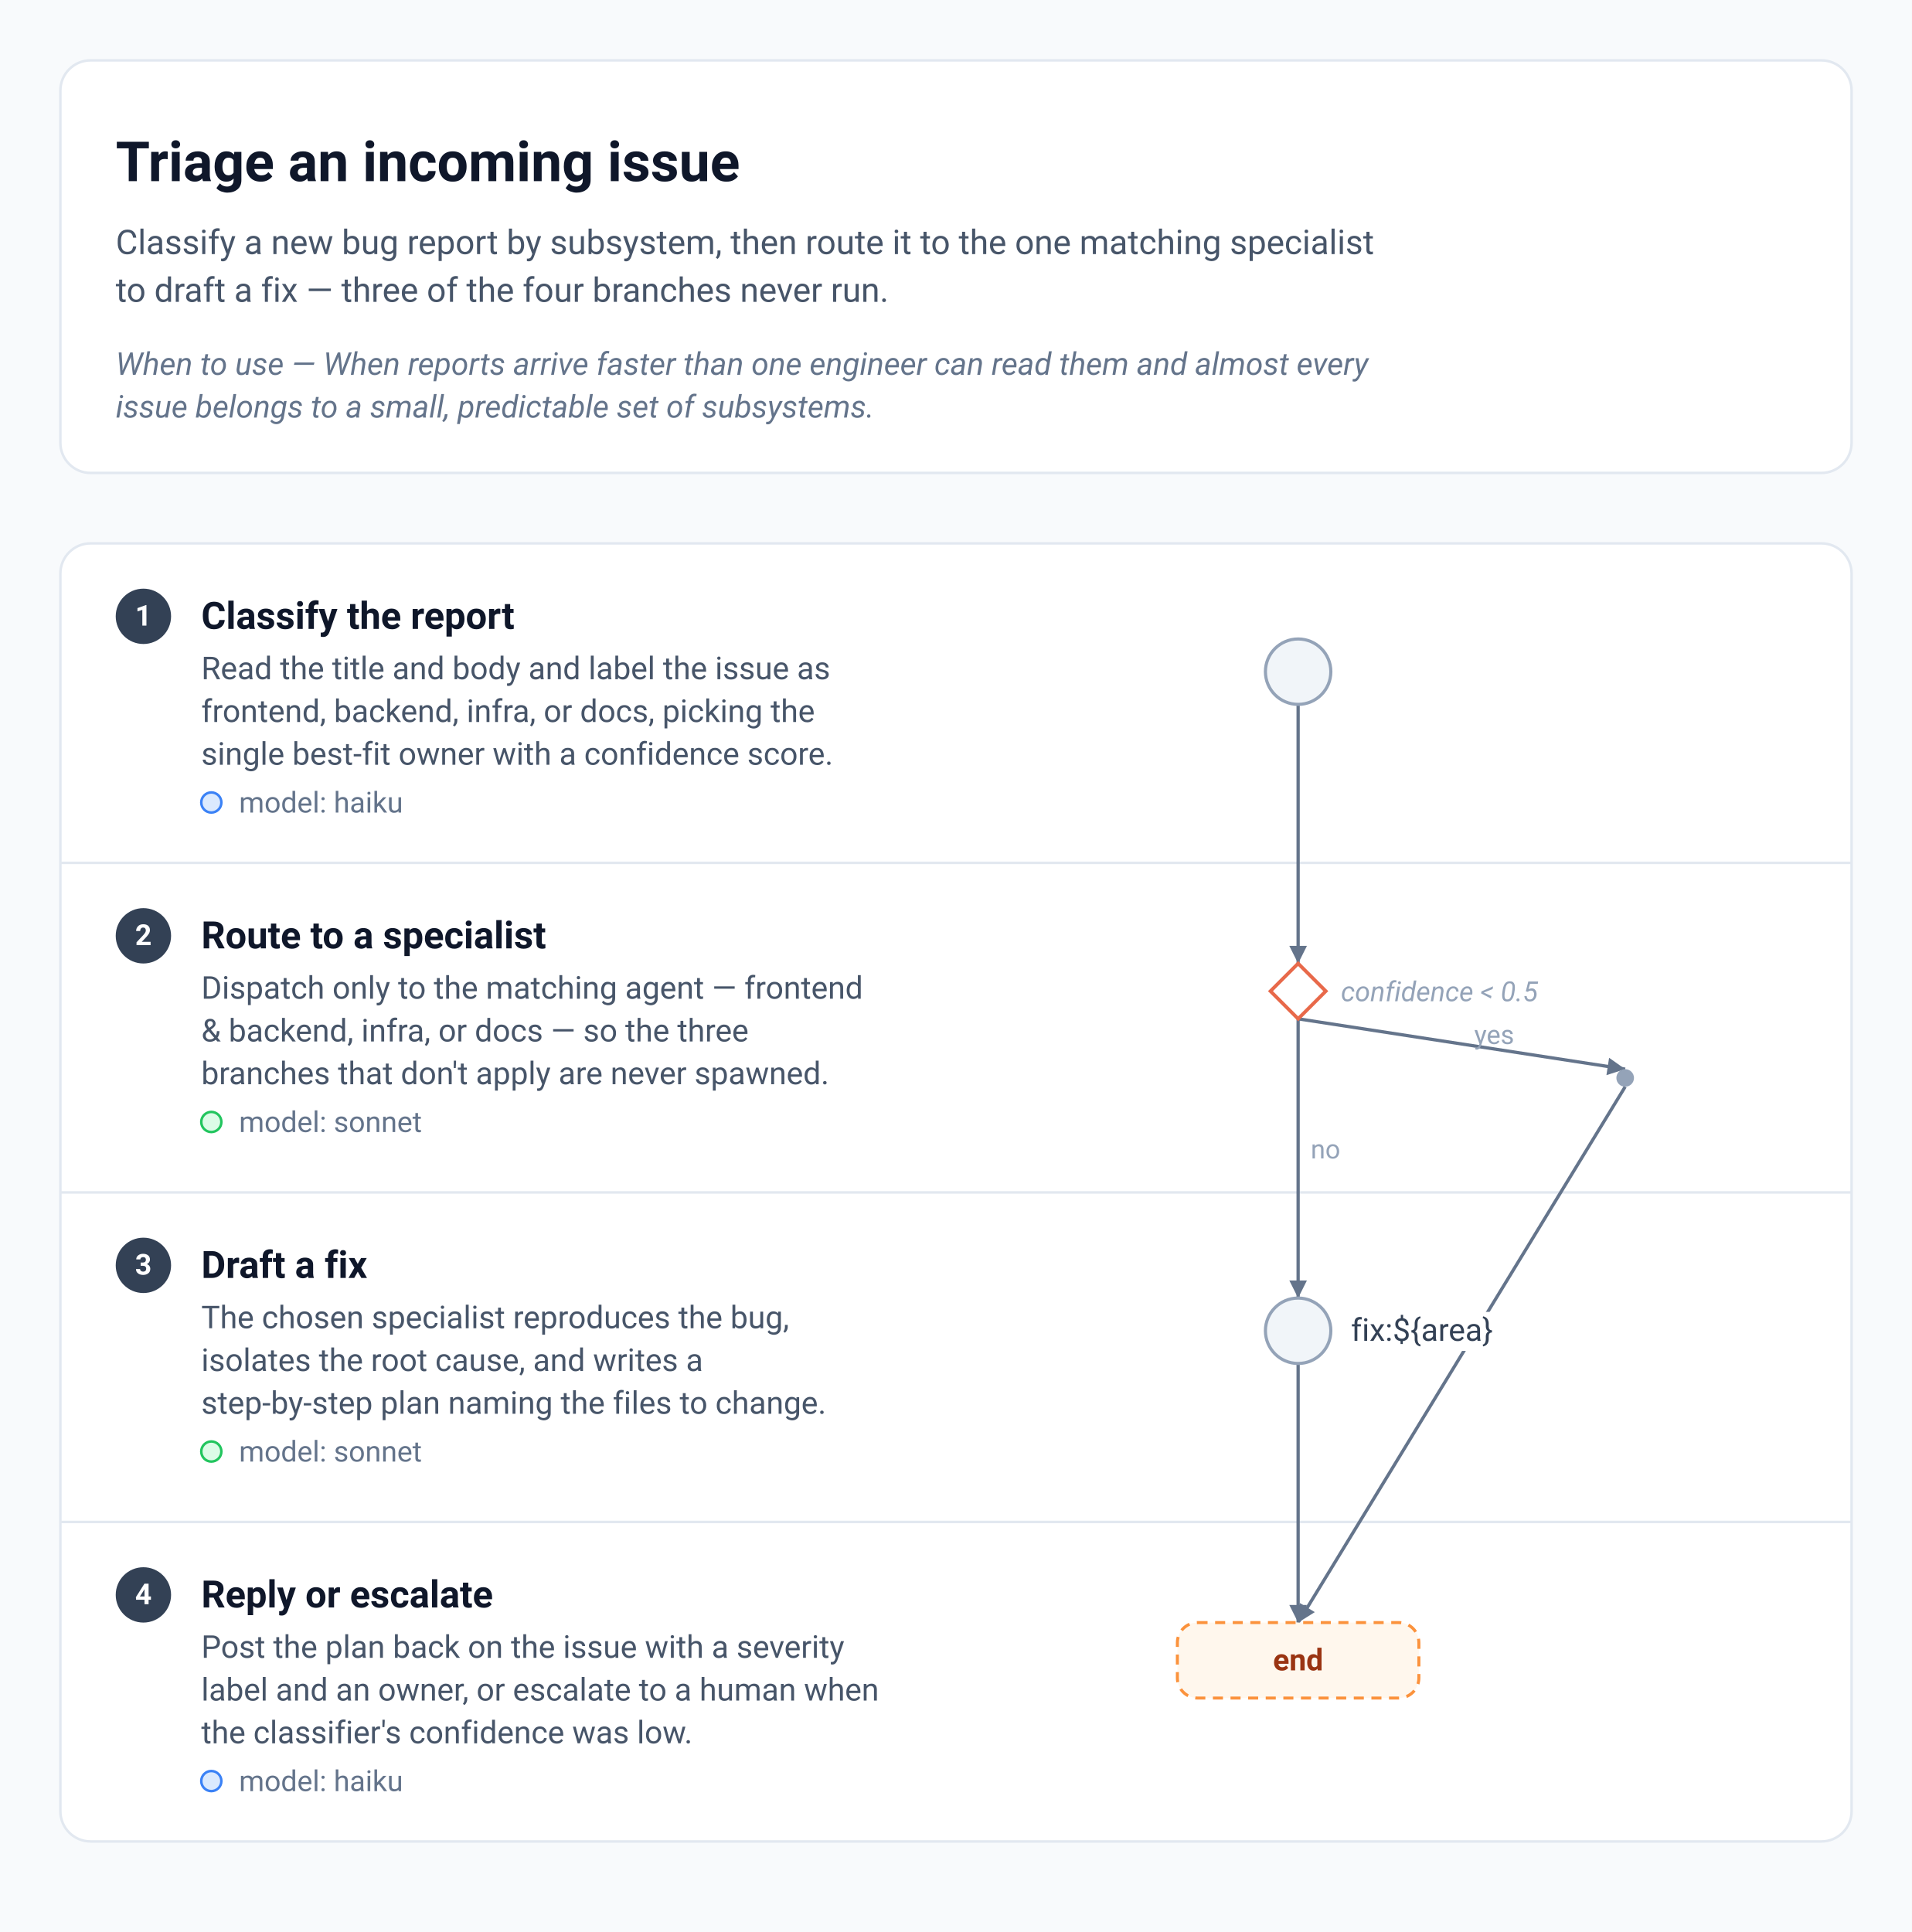
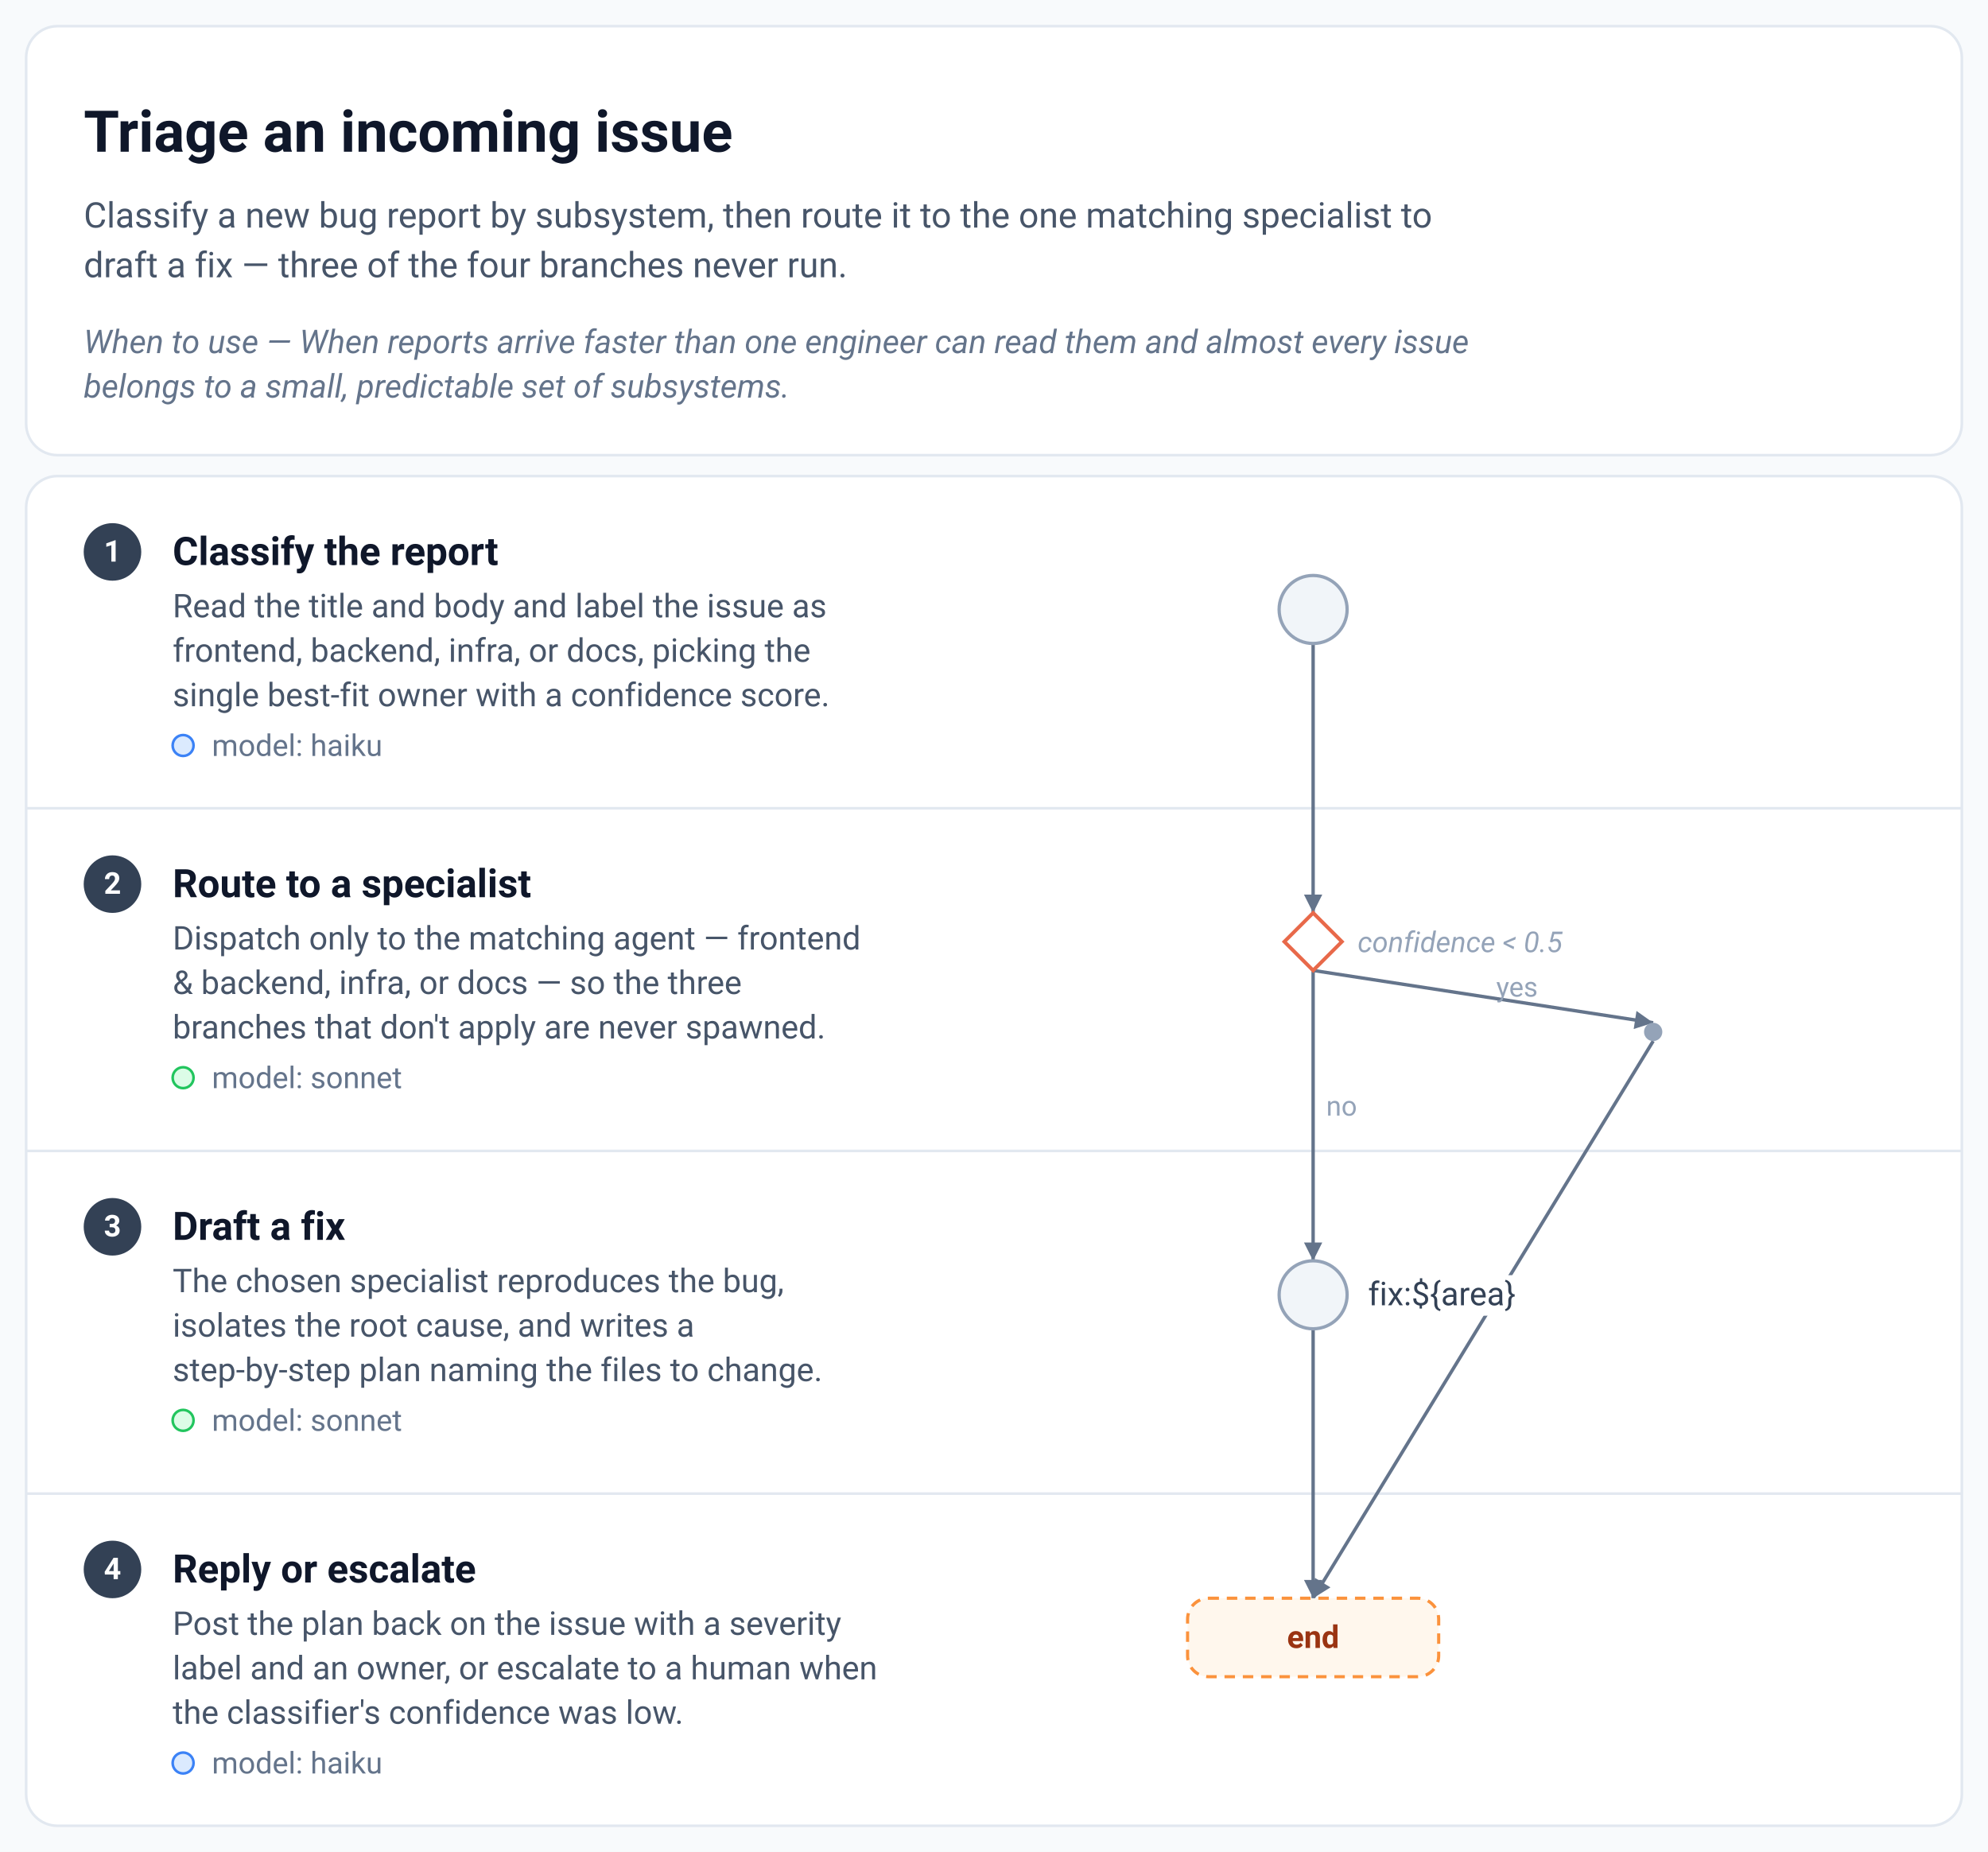
- <svg xmlns="http://www.w3.org/2000/svg" width="760" height="768" viewBox="0 0 760 768" font-family="-apple-system, BlinkMacSystemFont, 'Segoe UI', Roboto, Helvetica, Arial, sans-serif">
-   <rect width="760" height="768" fill="#f8fafc" />
-   <g transform="translate(0 24)">
+ <svg xmlns="http://www.w3.org/2000/svg" width="760" height="708" viewBox="0 0 760 708" font-family="-apple-system, BlinkMacSystemFont, 'Segoe UI', Roboto, Helvetica, Arial, sans-serif">
+   <rect width="760" height="708" fill="#f8fafc" />
+   <g transform="translate(0 10)">
    <g class="header-card">
-       <rect x="24" y="0" width="712" height="164" rx="12" fill="#ffffff" stroke="#e2e8f0" stroke-width="1" />
-       <text x="46" y="48" font-size="22" fill="#0f172a" font-weight="700">Triage an incoming issue</text>
-       <text x="46" y="77" font-size="13.5" fill="#475569">Classify a new bug report by subsystem, then route it to the one matching specialist</text>
-       <text x="46" y="96" font-size="13.5" fill="#475569">to draft a fix — three of the four branches never run.</text>
-       <text x="46" y="125" font-size="12.5" fill="#64748b" font-style="italic">When to use — When reports arrive faster than one engineer can read them and almost every</text>
-       <text x="46" y="142" font-size="12.5" fill="#64748b" font-style="italic">issue belongs to a small, predictable set of subsystems.</text>
+       <rect x="10" y="0" width="740" height="164" rx="12" fill="#ffffff" stroke="#e2e8f0" stroke-width="1" />
+       <text x="32" y="48" font-size="22" fill="#0f172a" font-weight="700">Triage an incoming issue</text>
+       <text x="32" y="77" font-size="13.5" fill="#475569">Classify a new bug report by subsystem, then route it to the one matching specialist to</text>
+       <text x="32" y="96" font-size="13.5" fill="#475569">draft a fix — three of the four branches never run.</text>
+       <text x="32" y="125" font-size="12.5" fill="#64748b" font-style="italic">When to use — When reports arrive faster than one engineer can read them and almost every issue</text>
+       <text x="32" y="142" font-size="12.5" fill="#64748b" font-style="italic">belongs to a small, predictable set of subsystems.</text>
    </g>
  </g>
-   <g transform="translate(0 204)">
-     <rect x="24" y="12" width="712" height="516" rx="12" fill="#ffffff" stroke="#e2e8f0" stroke-width="1" />
+   <g transform="translate(0 182)">
+     <rect x="10" y="0" width="740" height="516" rx="12" fill="#ffffff" stroke="#e2e8f0" stroke-width="1" />
    <g class="swimlane" />
    <g class="swimlane">
-       <line x1="24" y1="139" x2="736" y2="139" stroke="#e2e8f0" stroke-width="1" />
+       <line x1="10" y1="127" x2="750" y2="127" stroke="#e2e8f0" stroke-width="1" />
    </g>
    <g class="swimlane">
-       <line x1="24" y1="270" x2="736" y2="270" stroke="#e2e8f0" stroke-width="1" />
+       <line x1="10" y1="258" x2="750" y2="258" stroke="#e2e8f0" stroke-width="1" />
    </g>
    <g class="swimlane">
-       <line x1="24" y1="401" x2="736" y2="401" stroke="#e2e8f0" stroke-width="1" />
+       <line x1="10" y1="389" x2="750" y2="389" stroke="#e2e8f0" stroke-width="1" />
    </g>
-     <g transform="translate(0 12)">
+     <g transform="translate(0 0)">
      <g class="lane-label">
-         <circle cx="57" cy="29" r="11" fill="#334155" />
-         <text x="57" y="32.7" font-size="11.5" fill="#ffffff" font-weight="700" text-anchor="middle">1</text>
-         <text x="80" y="34" font-size="15" fill="#0f172a" font-weight="700">Classify the report</text>
-         <text x="80" y="54" font-size="12.5" fill="#475569">Read the title and body and label the issue as</text>
-         <text x="80" y="71" font-size="12.5" fill="#475569">frontend, backend, infra, or docs, picking the</text>
-         <text x="80" y="88" font-size="12.5" fill="#475569">single best-fit owner with a confidence score.</text>
-         <circle cx="84" cy="103" r="4" fill="#dbeafe" stroke="#3b82f6" stroke-width="1" />
-         <text x="95" y="107" font-size="11.5" fill="#64748b">model: haiku</text>
+         <circle cx="43" cy="29" r="11" fill="#334155" />
+         <text x="43" y="32.7" font-size="11.5" fill="#ffffff" font-weight="700" text-anchor="middle">1</text>
+         <text x="66" y="34" font-size="15" fill="#0f172a" font-weight="700">Classify the report</text>
+         <text x="66" y="54" font-size="12.5" fill="#475569">Read the title and body and label the issue as</text>
+         <text x="66" y="71" font-size="12.5" fill="#475569">frontend, backend, infra, or docs, picking the</text>
+         <text x="66" y="88" font-size="12.5" fill="#475569">single best-fit owner with a confidence score.</text>
+         <circle cx="70" cy="103" r="4" fill="#dbeafe" stroke="#3b82f6" stroke-width="1" />
+         <text x="81" y="107" font-size="11.5" fill="#64748b">model: haiku</text>
      </g>
    </g>
-     <g transform="translate(0 139)">
+     <g transform="translate(0 127)">
      <g class="lane-label">
-         <circle cx="57" cy="29" r="11" fill="#334155" />
-         <text x="57" y="32.7" font-size="11.5" fill="#ffffff" font-weight="700" text-anchor="middle">2</text>
-         <text x="80" y="34" font-size="15" fill="#0f172a" font-weight="700">Route to a specialist</text>
-         <text x="80" y="54" font-size="12.5" fill="#475569">Dispatch only to the matching agent — frontend</text>
-         <text x="80" y="71" font-size="12.5" fill="#475569">&amp; backend, infra, or docs — so the three</text>
-         <text x="80" y="88" font-size="12.5" fill="#475569">branches that don't apply are never spawned.</text>
-         <circle cx="84" cy="103" r="4" fill="#dcfce7" stroke="#22c55e" stroke-width="1" />
-         <text x="95" y="107" font-size="11.5" fill="#64748b">model: sonnet</text>
+         <circle cx="43" cy="29" r="11" fill="#334155" />
+         <text x="43" y="32.7" font-size="11.5" fill="#ffffff" font-weight="700" text-anchor="middle">2</text>
+         <text x="66" y="34" font-size="15" fill="#0f172a" font-weight="700">Route to a specialist</text>
+         <text x="66" y="54" font-size="12.5" fill="#475569">Dispatch only to the matching agent — frontend</text>
+         <text x="66" y="71" font-size="12.5" fill="#475569">&amp; backend, infra, or docs — so the three</text>
+         <text x="66" y="88" font-size="12.5" fill="#475569">branches that don't apply are never spawned.</text>
+         <circle cx="70" cy="103" r="4" fill="#dcfce7" stroke="#22c55e" stroke-width="1" />
+         <text x="81" y="107" font-size="11.5" fill="#64748b">model: sonnet</text>
      </g>
    </g>
-     <g transform="translate(0 270)">
+     <g transform="translate(0 258)">
      <g class="lane-label">
-         <circle cx="57" cy="29" r="11" fill="#334155" />
-         <text x="57" y="32.7" font-size="11.5" fill="#ffffff" font-weight="700" text-anchor="middle">3</text>
-         <text x="80" y="34" font-size="15" fill="#0f172a" font-weight="700">Draft a fix</text>
-         <text x="80" y="54" font-size="12.5" fill="#475569">The chosen specialist reproduces the bug,</text>
-         <text x="80" y="71" font-size="12.5" fill="#475569">isolates the root cause, and writes a</text>
-         <text x="80" y="88" font-size="12.5" fill="#475569">step-by-step plan naming the files to change.</text>
-         <circle cx="84" cy="103" r="4" fill="#dcfce7" stroke="#22c55e" stroke-width="1" />
-         <text x="95" y="107" font-size="11.5" fill="#64748b">model: sonnet</text>
+         <circle cx="43" cy="29" r="11" fill="#334155" />
+         <text x="43" y="32.7" font-size="11.5" fill="#ffffff" font-weight="700" text-anchor="middle">3</text>
+         <text x="66" y="34" font-size="15" fill="#0f172a" font-weight="700">Draft a fix</text>
+         <text x="66" y="54" font-size="12.5" fill="#475569">The chosen specialist reproduces the bug,</text>
+         <text x="66" y="71" font-size="12.5" fill="#475569">isolates the root cause, and writes a</text>
+         <text x="66" y="88" font-size="12.5" fill="#475569">step-by-step plan naming the files to change.</text>
+         <circle cx="70" cy="103" r="4" fill="#dcfce7" stroke="#22c55e" stroke-width="1" />
+         <text x="81" y="107" font-size="11.5" fill="#64748b">model: sonnet</text>
      </g>
    </g>
-     <g transform="translate(0 401)">
+     <g transform="translate(0 389)">
      <g class="lane-label">
-         <circle cx="57" cy="29" r="11" fill="#334155" />
-         <text x="57" y="32.7" font-size="11.5" fill="#ffffff" font-weight="700" text-anchor="middle">4</text>
-         <text x="80" y="34" font-size="15" fill="#0f172a" font-weight="700">Reply or escalate</text>
-         <text x="80" y="54" font-size="12.5" fill="#475569">Post the plan back on the issue with a severity</text>
-         <text x="80" y="71" font-size="12.5" fill="#475569">label and an owner, or escalate to a human when</text>
-         <text x="80" y="88" font-size="12.5" fill="#475569">the classifier's confidence was low.</text>
-         <circle cx="84" cy="103" r="4" fill="#dbeafe" stroke="#3b82f6" stroke-width="1" />
-         <text x="95" y="107" font-size="11.5" fill="#64748b">model: haiku</text>
+         <circle cx="43" cy="29" r="11" fill="#334155" />
+         <text x="43" y="32.7" font-size="11.5" fill="#ffffff" font-weight="700" text-anchor="middle">4</text>
+         <text x="66" y="34" font-size="15" fill="#0f172a" font-weight="700">Reply or escalate</text>
+         <text x="66" y="54" font-size="12.5" fill="#475569">Post the plan back on the issue with a severity</text>
+         <text x="66" y="71" font-size="12.5" fill="#475569">label and an owner, or escalate to a human when</text>
+         <text x="66" y="88" font-size="12.5" fill="#475569">the classifier's confidence was low.</text>
+         <circle cx="70" cy="103" r="4" fill="#dbeafe" stroke="#3b82f6" stroke-width="1" />
+         <text x="81" y="107" font-size="11.5" fill="#64748b">model: haiku</text>
      </g>
    </g>
-     <g class="topology" transform="translate(212 0)">
+     <g class="topology" transform="translate(198 0)">
      <g class="edge">
-         <path d="M 304 201 L 434 221" fill="none" stroke="#64748b" stroke-width="1.3" />
-         <polygon points="434,221 426.55,223.39 427.61,216.48" fill="#64748b" />
-         <text x="374" y="211" font-size="10.5" fill="#94a3b8">yes</text>
+         <path d="M 304 189 L 434 209" fill="none" stroke="#64748b" stroke-width="1.3" />
+         <polygon points="434,209 426.55,211.39 427.61,204.48" fill="#64748b" />
+         <text x="374" y="199" font-size="10.5" fill="#94a3b8">yes</text>
      </g>
      <g class="edge">
-         <path d="M 304 201 L 304 312" fill="none" stroke="#64748b" stroke-width="1.3" />
-         <polygon points="304,312 300.5,305 307.5,305" fill="#64748b" />
-         <text x="309" y="256.5" font-size="10.5" fill="#94a3b8">no</text>
+         <path d="M 304 189 L 304 300" fill="none" stroke="#64748b" stroke-width="1.3" />
+         <polygon points="304,300 300.5,293 307.5,293" fill="#64748b" />
+         <text x="309" y="244.5" font-size="10.5" fill="#94a3b8">no</text>
      </g>
      <g class="edge">
-         <path d="M 304 76 L 304 179" fill="none" stroke="#64748b" stroke-width="1.3" />
-         <polygon points="304,179 300.5,172 307.5,172" fill="#64748b" />
+         <path d="M 304 64 L 304 167" fill="none" stroke="#64748b" stroke-width="1.3" />
+         <polygon points="304,167 300.5,160 307.5,160" fill="#64748b" />
      </g>
      <g class="edge">
-         <path d="M 434 228 L 304 441" fill="none" stroke="#64748b" stroke-width="1.3" />
-         <polygon points="304,441 304.66,433.2 310.63,436.85" fill="#64748b" />
+         <path d="M 434 216 L 304 429" fill="none" stroke="#64748b" stroke-width="1.3" />
+         <polygon points="304,429 304.66,421.2 310.63,424.85" fill="#64748b" />
      </g>
      <g class="edge">
-         <path d="M 304 338 L 304 441" fill="none" stroke="#64748b" stroke-width="1.3" />
-         <polygon points="304,441 300.5,434 307.5,434" fill="#64748b" />
+         <path d="M 304 326 L 304 429" fill="none" stroke="#64748b" stroke-width="1.3" />
+         <polygon points="304,429 300.5,422 307.5,422" fill="#64748b" />
      </g>
      <g class="agent-node">
-         <circle cx="304" cy="63" r="13" fill="#f1f5f9" stroke="#94a3b8" stroke-width="1.25" />
+         <circle cx="304" cy="51" r="13" fill="#f1f5f9" stroke="#94a3b8" stroke-width="1.25" />
      </g>
      <g class="decision">
-         <polygon points="304,179 315,190 304,201 293,190" fill="#ffffff" stroke="#e8694a" stroke-width="1.4" />
-         <rect x="318" y="183.7" width="108.08" height="14" fill="#ffffff" />
-         <text x="321" y="194" font-size="11" fill="#94a3b8" font-style="italic">confidence &lt; 0.5</text>
+         <polygon points="304,167 315,178 304,189 293,178" fill="#ffffff" stroke="#e8694a" stroke-width="1.4" />
+         <rect x="318" y="171.7" width="108.08" height="14" fill="#ffffff" />
+         <text x="321" y="182" font-size="11" fill="#94a3b8" font-style="italic">confidence &lt; 0.5</text>
      </g>
-       <circle class="hub" cx="434" cy="224.5" r="3.5" fill="#94a3b8" />
+       <circle class="hub" cx="434" cy="212.5" r="3.5" fill="#94a3b8" />
      <g class="agent-node">
-         <circle cx="304" cy="325" r="13" fill="#f1f5f9" stroke="#94a3b8" stroke-width="1.25" />
-         <rect x="322" y="317.5" width="85.75" height="15.5" fill="#ffffff" />
-         <text x="325" y="329" font-size="12.5" fill="#334155">fix:${area}</text>
+         <circle cx="304" cy="313" r="13" fill="#f1f5f9" stroke="#94a3b8" stroke-width="1.25" />
+         <rect x="322" y="305.5" width="85.75" height="15.5" fill="#ffffff" />
+         <text x="325" y="317" font-size="12.5" fill="#334155">fix:${area}</text>
      </g>
      <g class="control-node">
-         <rect class="control-box" x="256" y="441" width="96" height="30" rx="8" fill="#fff7ed" stroke="#fb923c" stroke-width="1.2" stroke-dasharray="4 3" />
-         <text x="304" y="460" font-size="12" fill="#9a3412" font-weight="600" text-anchor="middle">end</text>
+         <rect class="control-box" x="256" y="429" width="96" height="30" rx="8" fill="#fff7ed" stroke="#fb923c" stroke-width="1.2" stroke-dasharray="4 3" />
+         <text x="304" y="448" font-size="12" fill="#9a3412" font-weight="600" text-anchor="middle">end</text>
      </g>
    </g>
  </g>
</svg>
